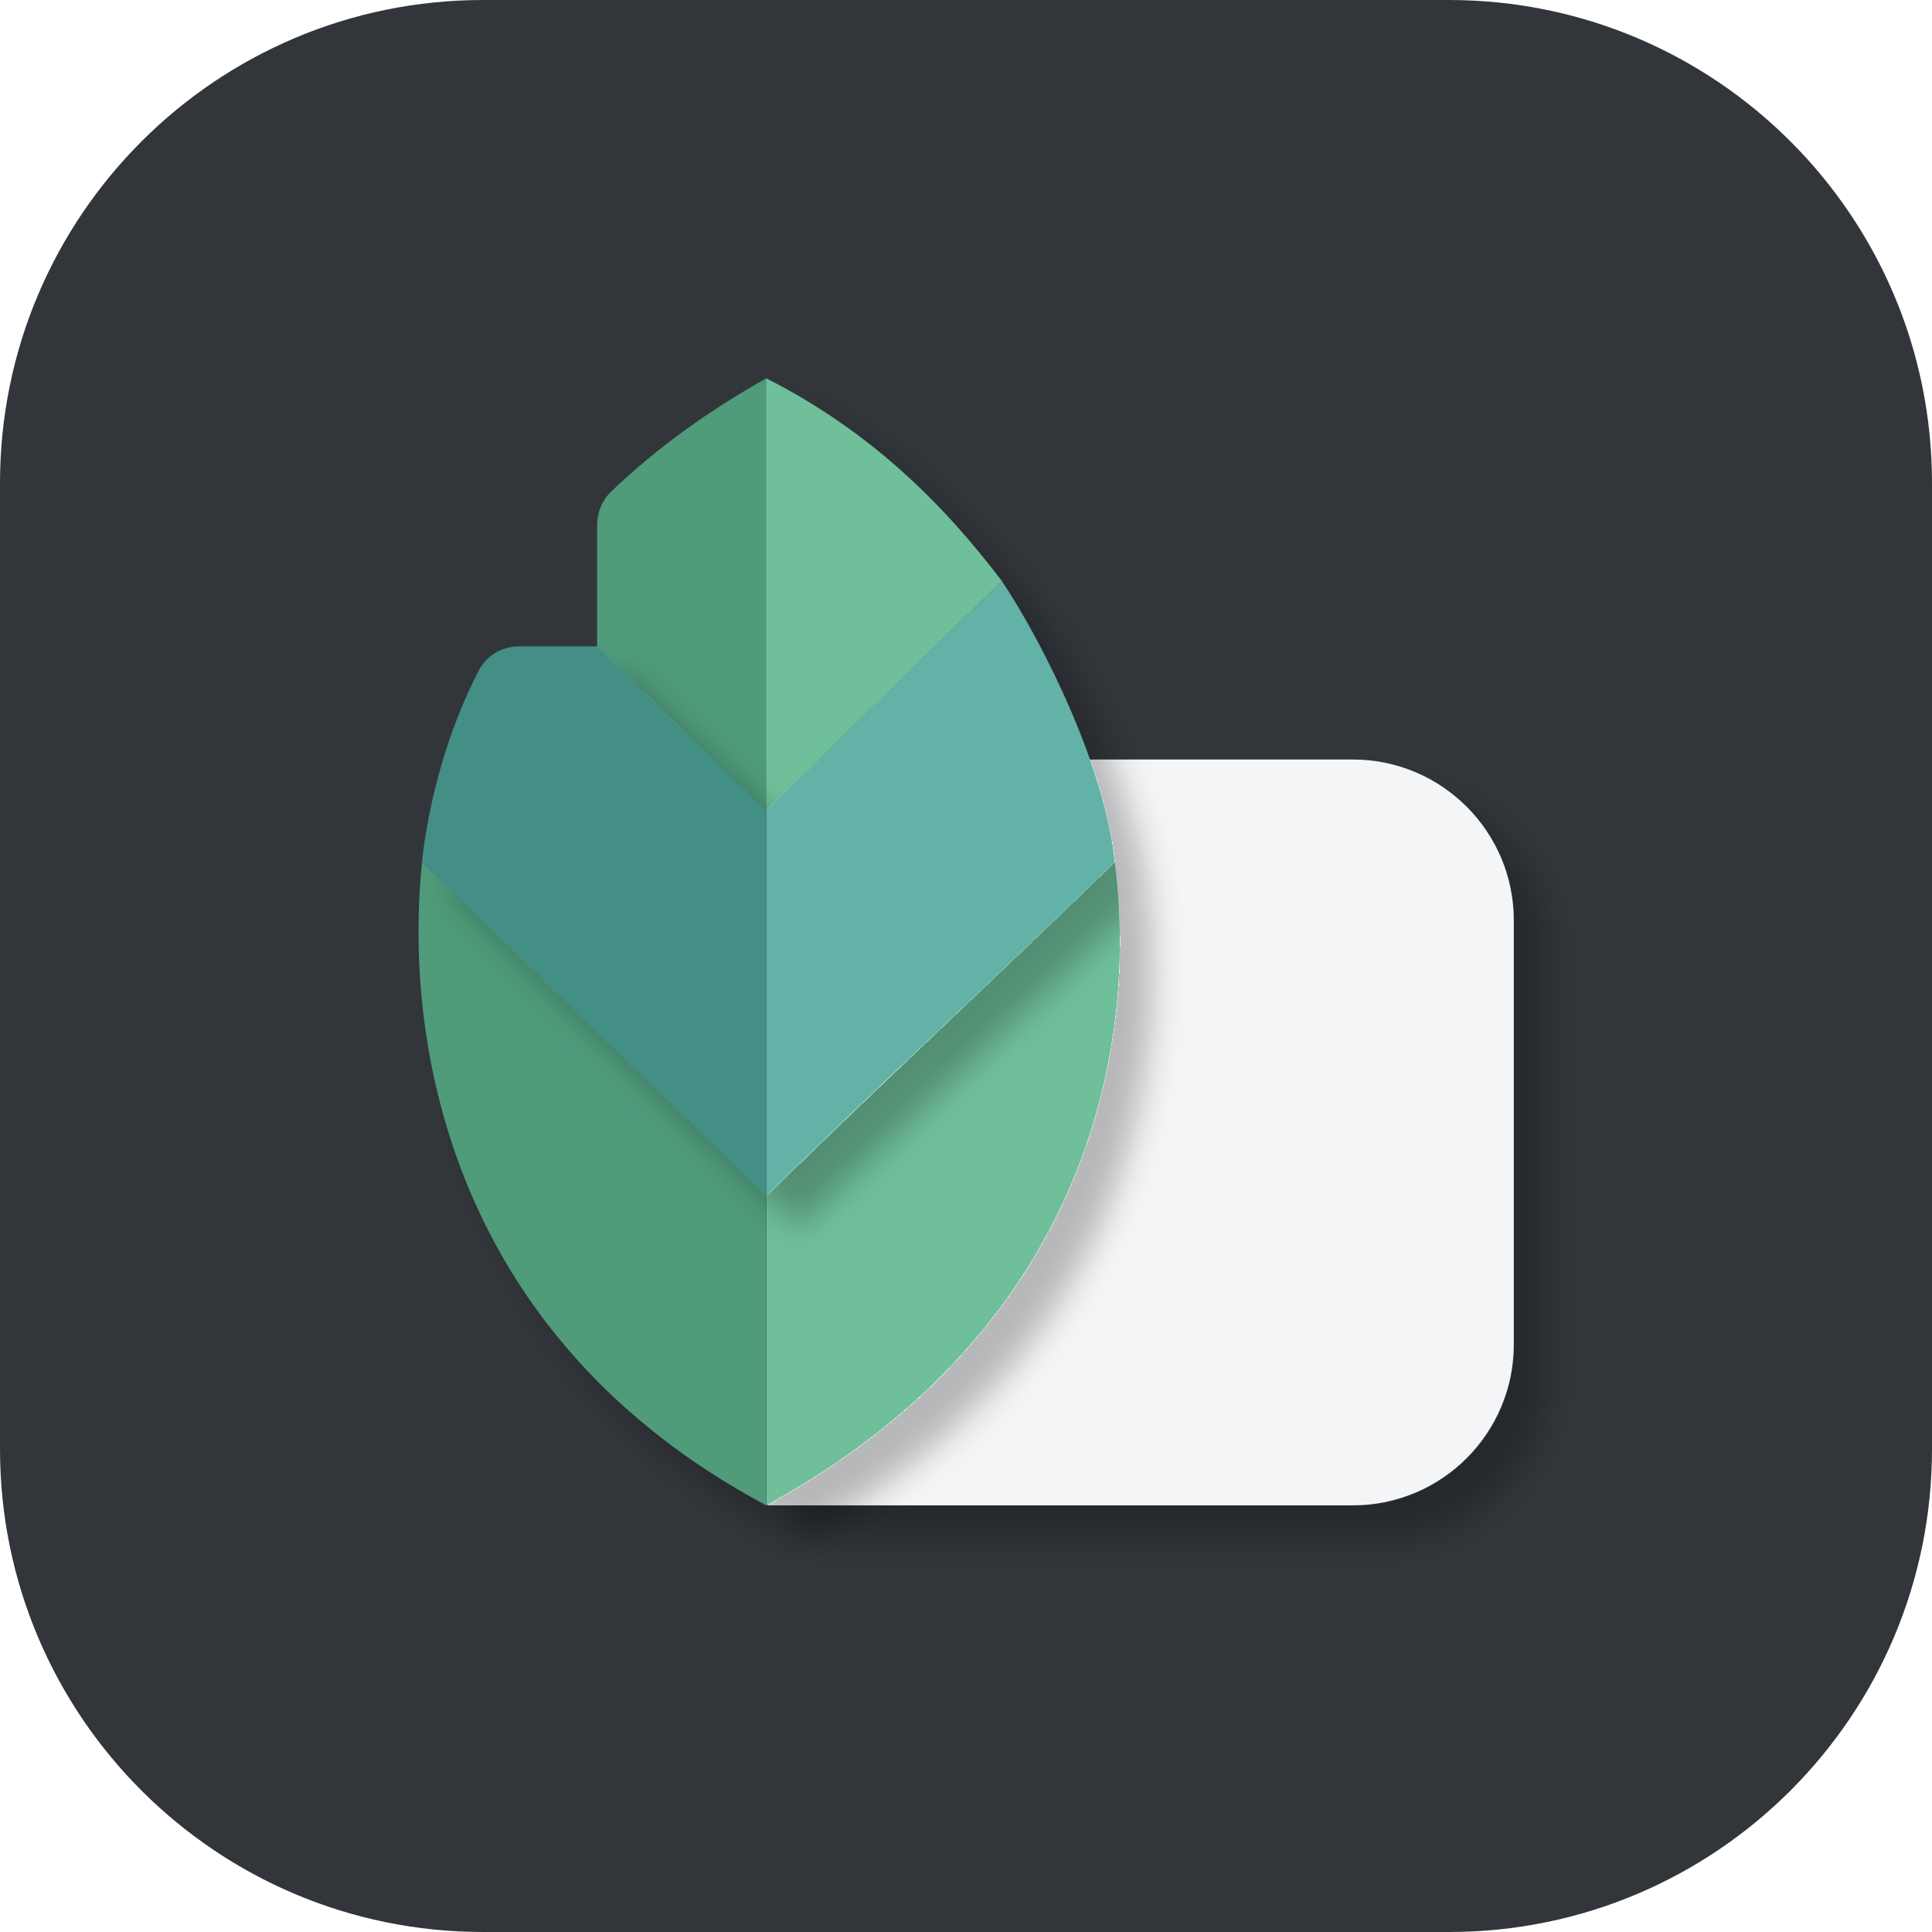
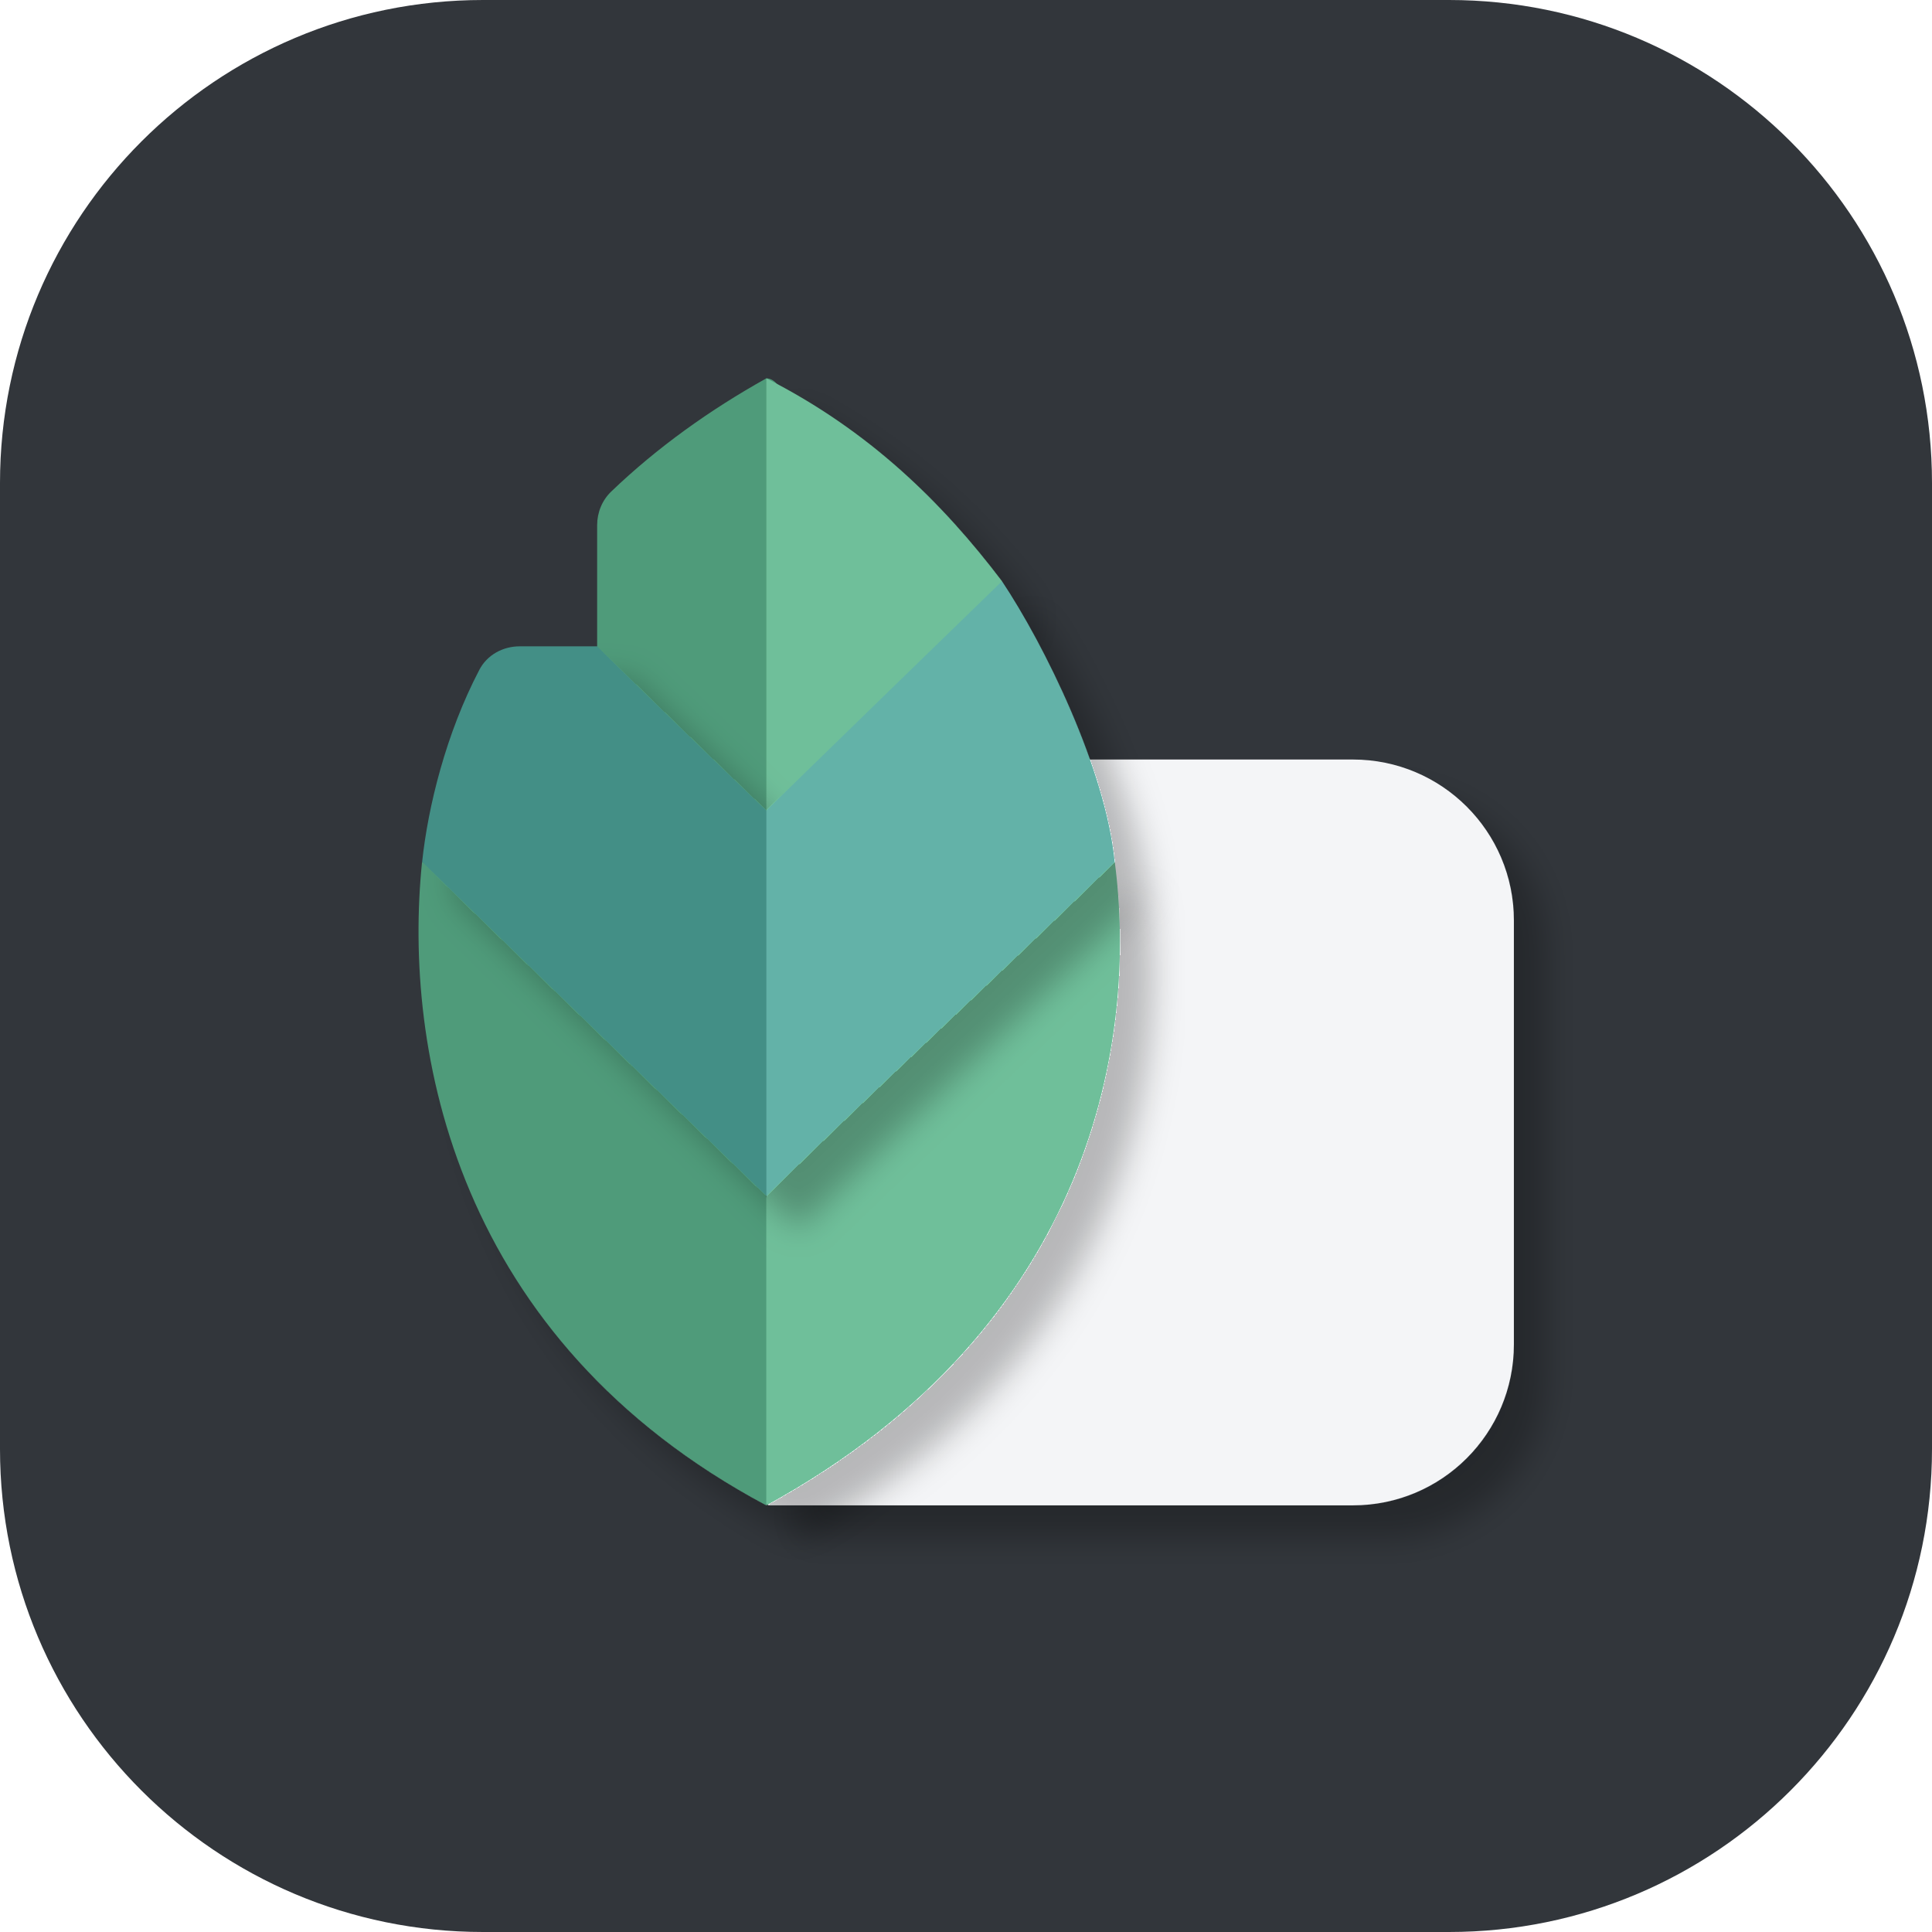
<svg xmlns="http://www.w3.org/2000/svg" width="24" height="24" viewBox="0 0 24 24" fill="none">
  <rect width="24" height="24" rx="6" fill="#32363B" />
-   <g filter="url(#filter0_d_259_772)">
-     <path d="M9.539 9.435H16.805C17.909 9.435 18.805 10.33 18.805 11.435V16.7C18.805 17.805 17.909 18.7 16.805 18.7H9.539V9.435Z" fill="#F4F5F7" />
+   <g filter="url(#filter0_d_291_3235)">
+     <path d="M9.541 9.435H16.806C17.911 9.435 18.806 10.33 18.806 11.435V16.7C18.806 17.805 17.911 18.7 16.806 18.7H9.541V9.435Z" fill="#F4F5F7" />
  </g>
-   <g filter="url(#filter1_d_259_772)">
-     <path d="M9.52 14.856C10.957 13.459 12.409 12.104 13.847 10.707C14.131 12.866 13.603 16.465 9.52 18.7L9.52 14.856Z" fill="#6FBF9A" />
-     <path d="M7.418 8.044V6.524C7.418 6.367 7.479 6.216 7.592 6.107C8.166 5.556 8.828 5.086 9.52 4.7C9.625 4.749 9.521 10.071 9.521 10.071C9.521 10.071 8.045 8.669 7.418 8.044Z" fill="#4F9B7A" />
-     <path d="M5.243 10.707L9.519 14.856V18.7C5.655 16.64 5.003 13.044 5.243 10.707Z" fill="#4F9B7A" />
-     <path d="M9.52 10.071V4.7C10.801 5.351 11.707 6.244 12.447 7.22L9.52 10.071Z" fill="#6FBF9A" />
+   <g filter="url(#filter1_d_291_3235)">
+     <path d="M9.521 14.856C10.488 13.002 11.914 11.619 13.848 10.707C14.133 12.866 13.605 16.465 9.521 18.7C9.042 17.235 9.027 16.395 9.521 14.856Z" fill="#6FBF9A" />
+     <path d="M7.418 8.044V6.524C7.418 6.367 7.479 6.216 7.592 6.107C8.166 5.556 8.827 5.086 9.52 4.7C10.225 4.701 10.131 10.022 9.52 10.071C8.95 10.653 7.354 9.375 7.418 8.044Z" fill="#4F9B7A" />
+     <path d="M5.243 10.707C7.298 11.943 8.26 12.823 9.519 14.856V18.7C5.655 16.64 5.003 13.044 5.243 10.707Z" fill="#4F9B7A" />
+     <path d="M9.52 10.071V4.7C10.801 5.351 11.707 6.244 12.447 7.22C11.872 8.901 11.264 9.56 9.52 10.071Z" fill="#6FBF9A" />
  </g>
-   <g filter="url(#filter2_d_259_772)">
-     <path d="M5.242 10.707C5.315 10.016 5.541 9.107 5.952 8.322C6.049 8.136 6.245 8.029 6.453 8.029H7.416C8.117 8.729 9.519 10.071 9.519 10.071V14.856C9.519 14.856 6.665 12.091 5.242 10.707Z" fill="#438F86" />
+   <g filter="url(#filter2_d_291_3235)">
+     <path d="M5.244 10.707C5.317 10.016 5.543 9.107 5.954 8.322C6.05 8.136 6.247 8.029 6.455 8.029H7.418C8.119 8.729 9.521 10.071 9.521 10.071C10.518 11.715 10.299 12.812 9.521 14.856C9.521 14.856 6.667 12.091 5.244 10.707Z" fill="#438F86" />
    <path d="M9.52 10.071C9.512 10.07 12.447 7.22 12.447 7.22C12.971 8.005 13.738 9.563 13.847 10.707C12.271 12.244 10.914 13.482 9.52 14.856L9.52 10.071Z" fill="#63B2A8" />
  </g>
  <defs>
-     <filter id="filter0_d_259_772" x="9.539" y="9.435" width="10.066" height="10.065" filterUnits="userSpaceOnUse" color-interpolation-filters="sRGB">
+     <filter id="filter0_d_291_3235" x="9.541" y="9.435" width="10.066" height="10.066" filterUnits="userSpaceOnUse" color-interpolation-filters="sRGB">
      <feFlood flood-opacity="0" result="BackgroundImageFix" />
      <feColorMatrix in="SourceAlpha" type="matrix" values="0 0 0 0 0 0 0 0 0 0 0 0 0 0 0 0 0 0 127 0" result="hardAlpha" />
      <feOffset dx="0.4" dy="0.4" />
      <feGaussianBlur stdDeviation="0.2" />
      <feComposite in2="hardAlpha" operator="out" />
      <feColorMatrix type="matrix" values="0 0 0 0 0 0 0 0 0 0 0 0 0 0 0 0 0 0 0.25 0" />
-       <feBlend mode="normal" in2="BackgroundImageFix" result="effect1_dropShadow_259_772" />
-       <feBlend mode="normal" in="SourceGraphic" in2="effect1_dropShadow_259_772" result="shape" />
+       <feBlend mode="normal" in2="BackgroundImageFix" result="effect1_dropShadow_291_3235" />
+       <feBlend mode="normal" in="SourceGraphic" in2="effect1_dropShadow_291_3235" result="shape" />
    </filter>
-     <filter id="filter1_d_259_772" x="5.199" y="4.7" width="9.511" height="14.8" filterUnits="userSpaceOnUse" color-interpolation-filters="sRGB">
+     <filter id="filter1_d_291_3235" x="5.199" y="4.7" width="9.513" height="14.8" filterUnits="userSpaceOnUse" color-interpolation-filters="sRGB">
      <feFlood flood-opacity="0" result="BackgroundImageFix" />
      <feColorMatrix in="SourceAlpha" type="matrix" values="0 0 0 0 0 0 0 0 0 0 0 0 0 0 0 0 0 0 127 0" result="hardAlpha" />
      <feOffset dx="0.4" dy="0.4" />
      <feGaussianBlur stdDeviation="0.2" />
      <feComposite in2="hardAlpha" operator="out" />
      <feColorMatrix type="matrix" values="0 0 0 0 0 0 0 0 0 0 0 0 0 0 0 0 0 0 0.25 0" />
-       <feBlend mode="normal" in2="BackgroundImageFix" result="effect1_dropShadow_259_772" />
-       <feBlend mode="normal" in="SourceGraphic" in2="effect1_dropShadow_259_772" result="shape" />
+       <feBlend mode="normal" in2="BackgroundImageFix" result="effect1_dropShadow_291_3235" />
+       <feBlend mode="normal" in="SourceGraphic" in2="effect1_dropShadow_291_3235" result="shape" />
    </filter>
-     <filter id="filter2_d_259_772" x="5.242" y="7.22" width="9.405" height="8.436" filterUnits="userSpaceOnUse" color-interpolation-filters="sRGB">
+     <filter id="filter2_d_291_3235" x="5.244" y="7.22" width="9.404" height="8.436" filterUnits="userSpaceOnUse" color-interpolation-filters="sRGB">
      <feFlood flood-opacity="0" result="BackgroundImageFix" />
      <feColorMatrix in="SourceAlpha" type="matrix" values="0 0 0 0 0 0 0 0 0 0 0 0 0 0 0 0 0 0 127 0" result="hardAlpha" />
      <feOffset dx="0.4" dy="0.4" />
      <feGaussianBlur stdDeviation="0.2" />
      <feComposite in2="hardAlpha" operator="out" />
      <feColorMatrix type="matrix" values="0 0 0 0 0 0 0 0 0 0 0 0 0 0 0 0 0 0 0.25 0" />
-       <feBlend mode="normal" in2="BackgroundImageFix" result="effect1_dropShadow_259_772" />
-       <feBlend mode="normal" in="SourceGraphic" in2="effect1_dropShadow_259_772" result="shape" />
+       <feBlend mode="normal" in2="BackgroundImageFix" result="effect1_dropShadow_291_3235" />
+       <feBlend mode="normal" in="SourceGraphic" in2="effect1_dropShadow_291_3235" result="shape" />
    </filter>
  </defs>
</svg>
